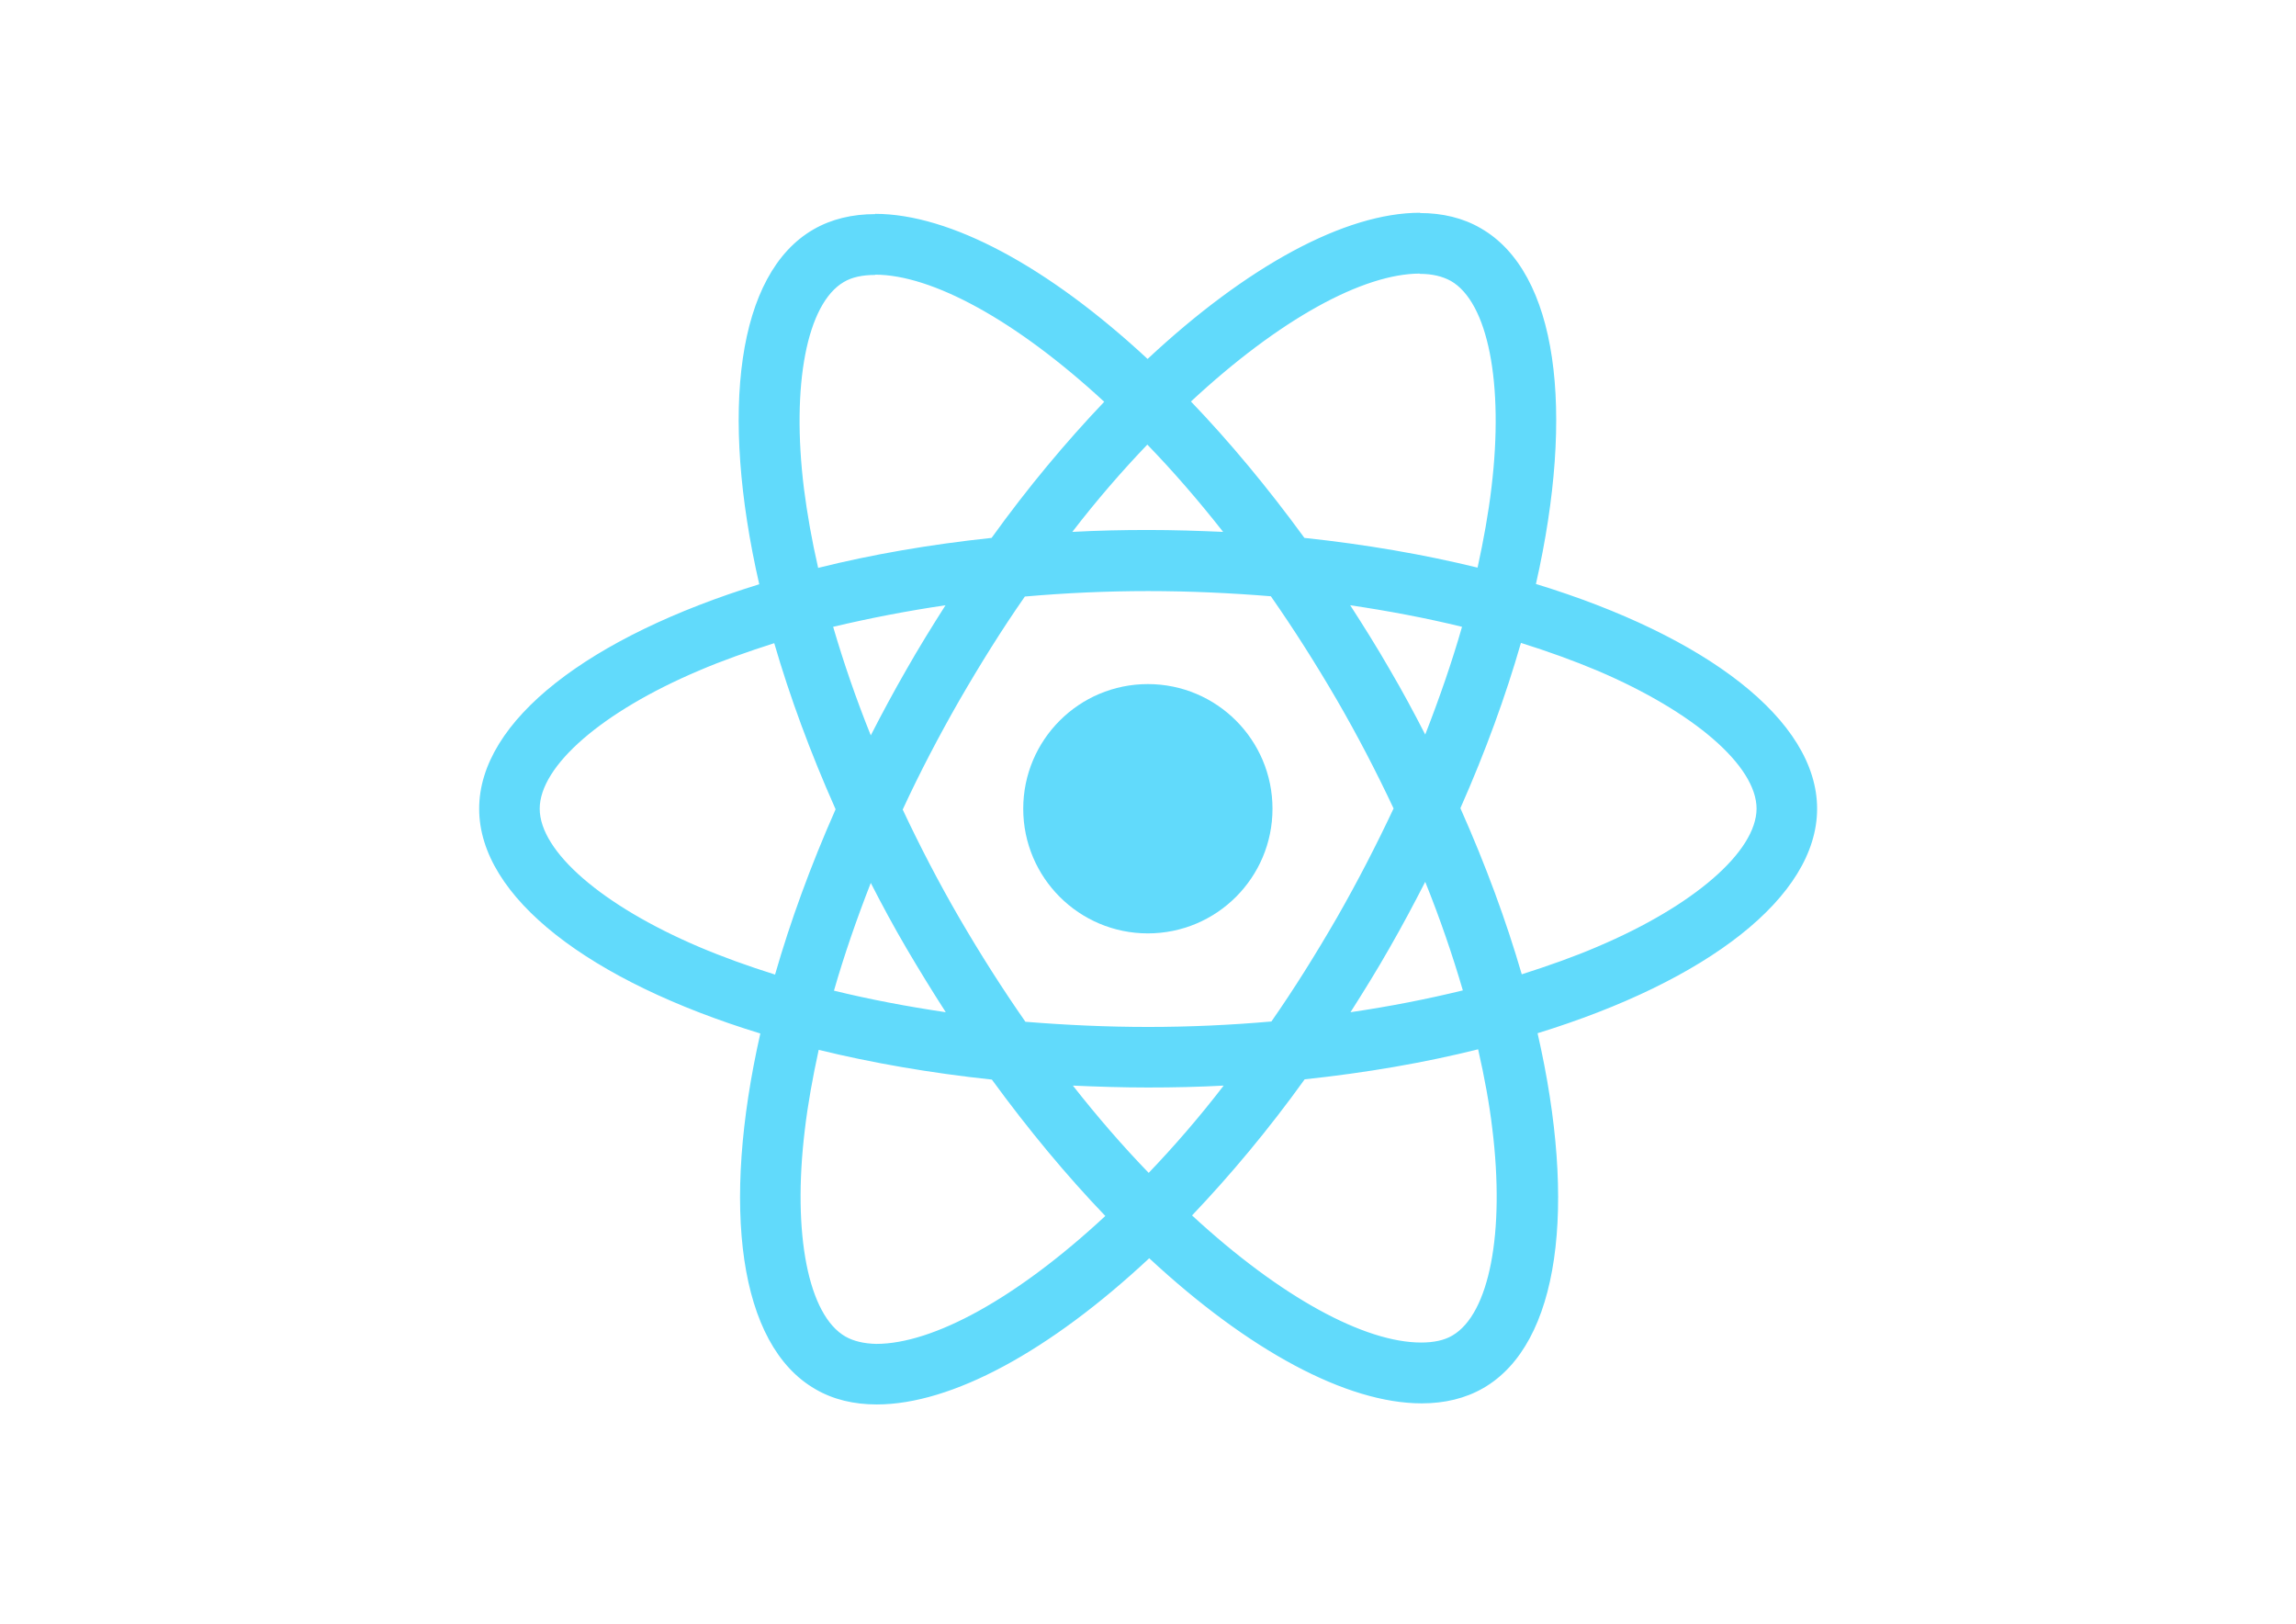
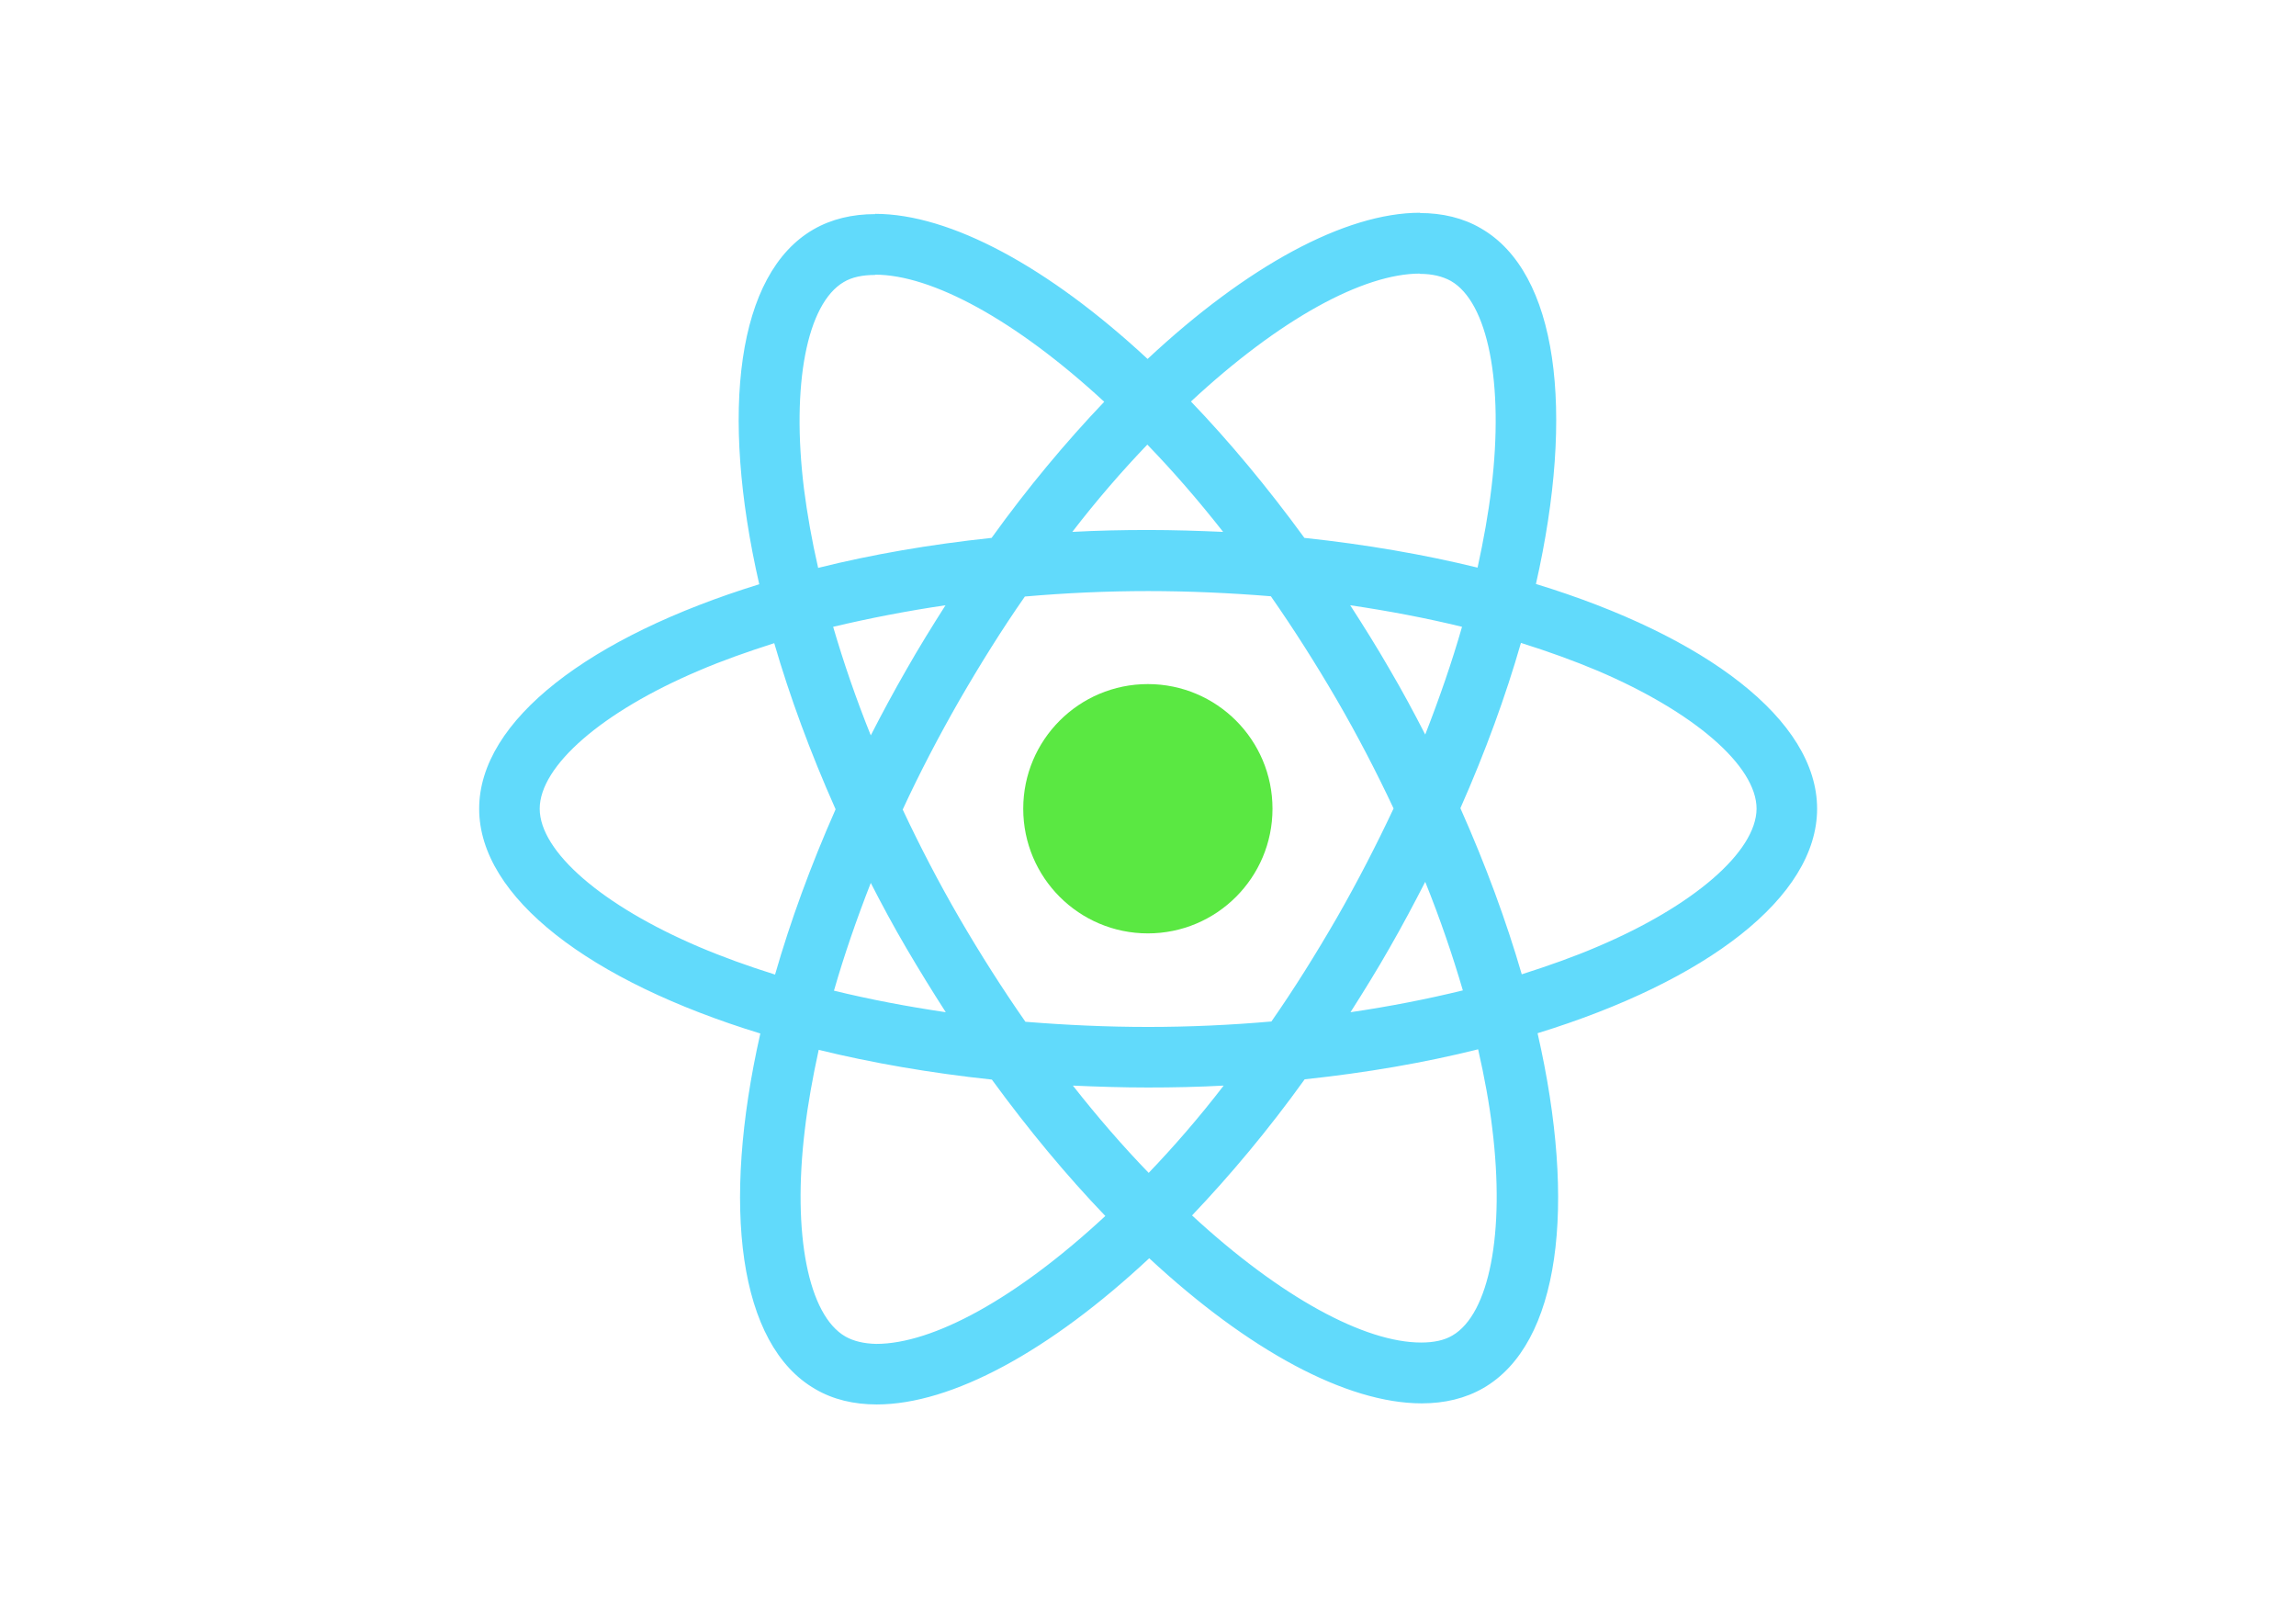
- <svg xmlns="http://www.w3.org/2000/svg" viewBox="0 0 841.9 595.3">
-   <g fill="#61DAFB">
-     <path d="M666.3 296.5c0-32.5-40.7-63.3-103.1-82.4 14.4-63.6 8-114.2-20.2-130.4-6.5-3.8-14.1-5.6-22.4-5.6v22.3c4.6 0 8.3.9 11.4 2.6 13.6 7.8 19.5 37.5 14.9 75.7-1.1 9.4-2.9 19.3-5.1 29.4-19.6-4.8-41-8.5-63.5-10.9-13.5-18.5-27.5-35.3-41.6-50 32.6-30.3 63.2-46.9 84-46.9V78c-27.5 0-63.5 19.6-99.9 53.6-36.4-33.8-72.4-53.2-99.9-53.2v22.3c20.7 0 51.4 16.5 84 46.6-14 14.7-28 31.4-41.3 49.9-22.6 2.4-44 6.1-63.6 11-2.3-10-4-19.7-5.2-29-4.7-38.2 1.1-67.9 14.6-75.8 3-1.8 6.9-2.6 11.5-2.6V78.5c-8.4 0-16 1.8-22.6 5.6-28.1 16.2-34.4 66.7-19.9 130.1-62.2 19.2-102.7 49.9-102.7 82.3 0 32.5 40.7 63.3 103.1 82.4-14.4 63.6-8 114.2 20.2 130.4 6.5 3.8 14.1 5.6 22.5 5.6 27.5 0 63.5-19.6 99.9-53.6 36.4 33.8 72.4 53.2 99.9 53.2 8.4 0 16-1.8 22.6-5.6 28.1-16.2 34.4-66.7 19.9-130.1 62-19.1 102.5-49.9 102.5-82.3zm-130.2-66.7c-3.7 12.9-8.3 26.2-13.5 39.5-4.1-8-8.4-16-13.1-24-4.6-8-9.5-15.8-14.4-23.4 14.2 2.1 27.9 4.7 41 7.9zm-45.8 106.5c-7.8 13.5-15.8 26.3-24.1 38.2-14.9 1.3-30 2-45.2 2-15.1 0-30.2-.7-45-1.9-8.3-11.9-16.4-24.6-24.2-38-7.6-13.1-14.5-26.4-20.8-39.8 6.2-13.4 13.2-26.8 20.7-39.9 7.8-13.5 15.8-26.3 24.1-38.2 14.9-1.3 30-2 45.2-2 15.1 0 30.2.7 45 1.9 8.3 11.9 16.4 24.6 24.2 38 7.6 13.1 14.5 26.4 20.8 39.8-6.3 13.4-13.2 26.8-20.7 39.9zm32.3-13c5.4 13.4 10 26.8 13.8 39.8-13.1 3.2-26.9 5.9-41.2 8 4.9-7.7 9.8-15.6 14.4-23.7 4.6-8 8.9-16.1 13-24.1zM421.2 430c-9.3-9.6-18.6-20.3-27.8-32 9 .4 18.2.7 27.5.7 9.4 0 18.7-.2 27.8-.7-9 11.7-18.3 22.4-27.5 32zm-74.4-58.9c-14.2-2.1-27.9-4.7-41-7.9 3.7-12.9 8.3-26.2 13.5-39.5 4.1 8 8.4 16 13.1 24 4.7 8 9.5 15.8 14.4 23.4zM420.7 163c9.3 9.6 18.6 20.3 27.8 32-9-.4-18.2-.7-27.5-.7-9.4 0-18.7.2-27.8.7 9-11.7 18.3-22.4 27.5-32zm-74 58.9c-4.9 7.7-9.8 15.6-14.4 23.7-4.6 8-8.9 16-13 24-5.4-13.4-10-26.8-13.8-39.8 13.1-3.1 26.9-5.8 41.2-7.9zm-90.5 125.2c-35.4-15.1-58.3-34.9-58.3-50.6 0-15.7 22.9-35.6 58.3-50.6 8.6-3.7 18-7 27.7-10.1 5.7 19.6 13.2 40 22.5 60.9-9.2 20.8-16.6 41.1-22.2 60.6-9.9-3.1-19.3-6.5-28-10.2zM310 490c-13.6-7.8-19.5-37.5-14.9-75.7 1.1-9.4 2.9-19.3 5.1-29.4 19.6 4.8 41 8.5 63.5 10.9 13.5 18.5 27.5 35.3 41.6 50-32.6 30.3-63.2 46.9-84 46.9-4.5-.1-8.3-1-11.3-2.7zm237.2-76.2c4.7 38.2-1.1 67.9-14.6 75.8-3 1.8-6.9 2.6-11.5 2.6-20.7 0-51.4-16.5-84-46.6 14-14.7 28-31.4 41.3-49.9 22.6-2.4 44-6.1 63.6-11 2.3 10.1 4.1 19.8 5.2 29.1zm38.5-66.7c-8.6 3.7-18 7-27.7 10.1-5.7-19.6-13.2-40-22.5-60.9 9.2-20.8 16.6-41.1 22.2-60.6 9.9 3.1 19.3 6.5 28.1 10.2 35.4 15.1 58.3 34.9 58.3 50.6-.1 15.7-23 35.6-58.4 50.6zM320.8 78.4z" />
-     <circle cx="420.9" cy="296.5" r="45.7" />
-     <path d="M520.5 78.1z" />
+ <svg xmlns="http://www.w3.org/2000/svg" version="1.1" id="Capa_1" x="0px" y="0px" viewBox="0 0 841.9 595.3" style="enable-background:new 0 0 841.9 595.3;" xml:space="preserve">
+   <style type="text/css">
+ 	.st0{fill:#61DAFB;}
+ 	.st1{fill:#5AE842;}
+ </style>
+   <g>
+     <path class="st0" d="M666.3,296.5c0-32.5-40.7-63.3-103.1-82.4c14.4-63.6,8-114.2-20.2-130.4c-6.5-3.8-14.1-5.6-22.4-5.6v22.3   c4.6,0,8.3,0.9,11.4,2.6c13.6,7.8,19.5,37.5,14.9,75.7c-1.1,9.4-2.9,19.3-5.1,29.4c-19.6-4.8-41-8.5-63.5-10.9   c-13.5-18.5-27.5-35.3-41.6-50c32.6-30.3,63.2-46.9,84-46.9V78c-27.5,0-63.5,19.6-99.9,53.6c-36.4-33.8-72.4-53.2-99.9-53.2v22.3   c20.7,0,51.4,16.5,84,46.6c-14,14.7-28,31.4-41.3,49.9c-22.6,2.4-44,6.1-63.6,11c-2.3-10-4-19.7-5.2-29   c-4.7-38.2,1.1-67.9,14.6-75.8c3-1.8,6.9-2.6,11.5-2.6V78.5c-8.4,0-16,1.8-22.6,5.6c-28.1,16.2-34.4,66.7-19.9,130.1   c-62.2,19.2-102.7,49.9-102.7,82.3c0,32.5,40.7,63.3,103.1,82.4c-14.4,63.6-8,114.2,20.2,130.4c6.5,3.8,14.1,5.6,22.5,5.6   c27.5,0,63.5-19.6,99.9-53.6c36.4,33.8,72.4,53.2,99.9,53.2c8.4,0,16-1.8,22.6-5.6c28.1-16.2,34.4-66.7,19.9-130.1   C625.8,359.7,666.3,328.9,666.3,296.5L666.3,296.5z M536.1,229.8c-3.7,12.9-8.3,26.2-13.5,39.5c-4.1-8-8.4-16-13.1-24   c-4.6-8-9.5-15.8-14.4-23.4C509.3,224,523,226.6,536.1,229.8L536.1,229.8z M490.3,336.3c-7.8,13.5-15.8,26.3-24.1,38.2   c-14.9,1.3-30,2-45.2,2c-15.1,0-30.2-0.7-45-1.9c-8.3-11.9-16.4-24.6-24.2-38c-7.6-13.1-14.5-26.4-20.8-39.8   c6.2-13.4,13.2-26.8,20.7-39.9c7.8-13.5,15.8-26.3,24.1-38.2c14.9-1.3,30-2,45.2-2c15.1,0,30.2,0.7,45,1.9   c8.3,11.9,16.4,24.6,24.2,38c7.6,13.1,14.5,26.4,20.8,39.8C504.7,309.8,497.8,323.2,490.3,336.3L490.3,336.3z M522.6,323.3   c5.4,13.4,10,26.8,13.8,39.8c-13.1,3.2-26.9,5.9-41.2,8c4.9-7.7,9.8-15.6,14.4-23.7C514.2,339.4,518.5,331.3,522.6,323.3   L522.6,323.3z M421.2,430c-9.3-9.6-18.6-20.3-27.8-32c9,0.4,18.2,0.7,27.5,0.7c9.4,0,18.7-0.2,27.8-0.7   C439.7,409.7,430.4,420.4,421.2,430z M346.8,371.1c-14.2-2.1-27.9-4.7-41-7.9c3.7-12.9,8.3-26.2,13.5-39.5c4.1,8,8.4,16,13.1,24   S341.9,363.5,346.8,371.1z M420.7,163c9.3,9.6,18.6,20.3,27.8,32c-9-0.4-18.2-0.7-27.5-0.7c-9.4,0-18.7,0.2-27.8,0.7   C402.2,183.3,411.5,172.6,420.7,163z M346.7,221.9c-4.9,7.7-9.8,15.6-14.4,23.7c-4.6,8-8.9,16-13,24c-5.4-13.4-10-26.8-13.8-39.8   C318.6,226.7,332.4,224,346.7,221.9L346.7,221.9z M256.2,347.1c-35.4-15.1-58.3-34.9-58.3-50.6s22.9-35.6,58.3-50.6   c8.6-3.7,18-7,27.7-10.1c5.7,19.6,13.2,40,22.5,60.9c-9.2,20.8-16.6,41.1-22.2,60.6C274.3,354.2,264.9,350.8,256.2,347.1   L256.2,347.1z M310,490c-13.6-7.8-19.5-37.5-14.9-75.7c1.1-9.4,2.9-19.3,5.1-29.4c19.6,4.8,41,8.5,63.5,10.9   c13.5,18.5,27.5,35.3,41.6,50c-32.6,30.3-63.2,46.9-84,46.9C316.8,492.6,313,491.7,310,490L310,490z M547.2,413.8   c4.7,38.2-1.1,67.9-14.6,75.8c-3,1.8-6.9,2.6-11.5,2.6c-20.7,0-51.4-16.5-84-46.6c14-14.7,28-31.4,41.3-49.9   c22.6-2.4,44-6.1,63.6-11C544.3,394.8,546.1,404.5,547.2,413.8z M585.7,347.1c-8.6,3.7-18,7-27.7,10.1c-5.7-19.6-13.2-40-22.5-60.9   c9.2-20.8,16.6-41.1,22.2-60.6c9.9,3.1,19.3,6.5,28.1,10.2c35.4,15.1,58.3,34.9,58.3,50.6C644,312.2,621.1,332.1,585.7,347.1   L585.7,347.1z" />
+     <circle class="st1" cx="420.9" cy="296.5" r="45.7" />
+     <path class="st0" d="M520.5,78.1" />
  </g>
</svg>
